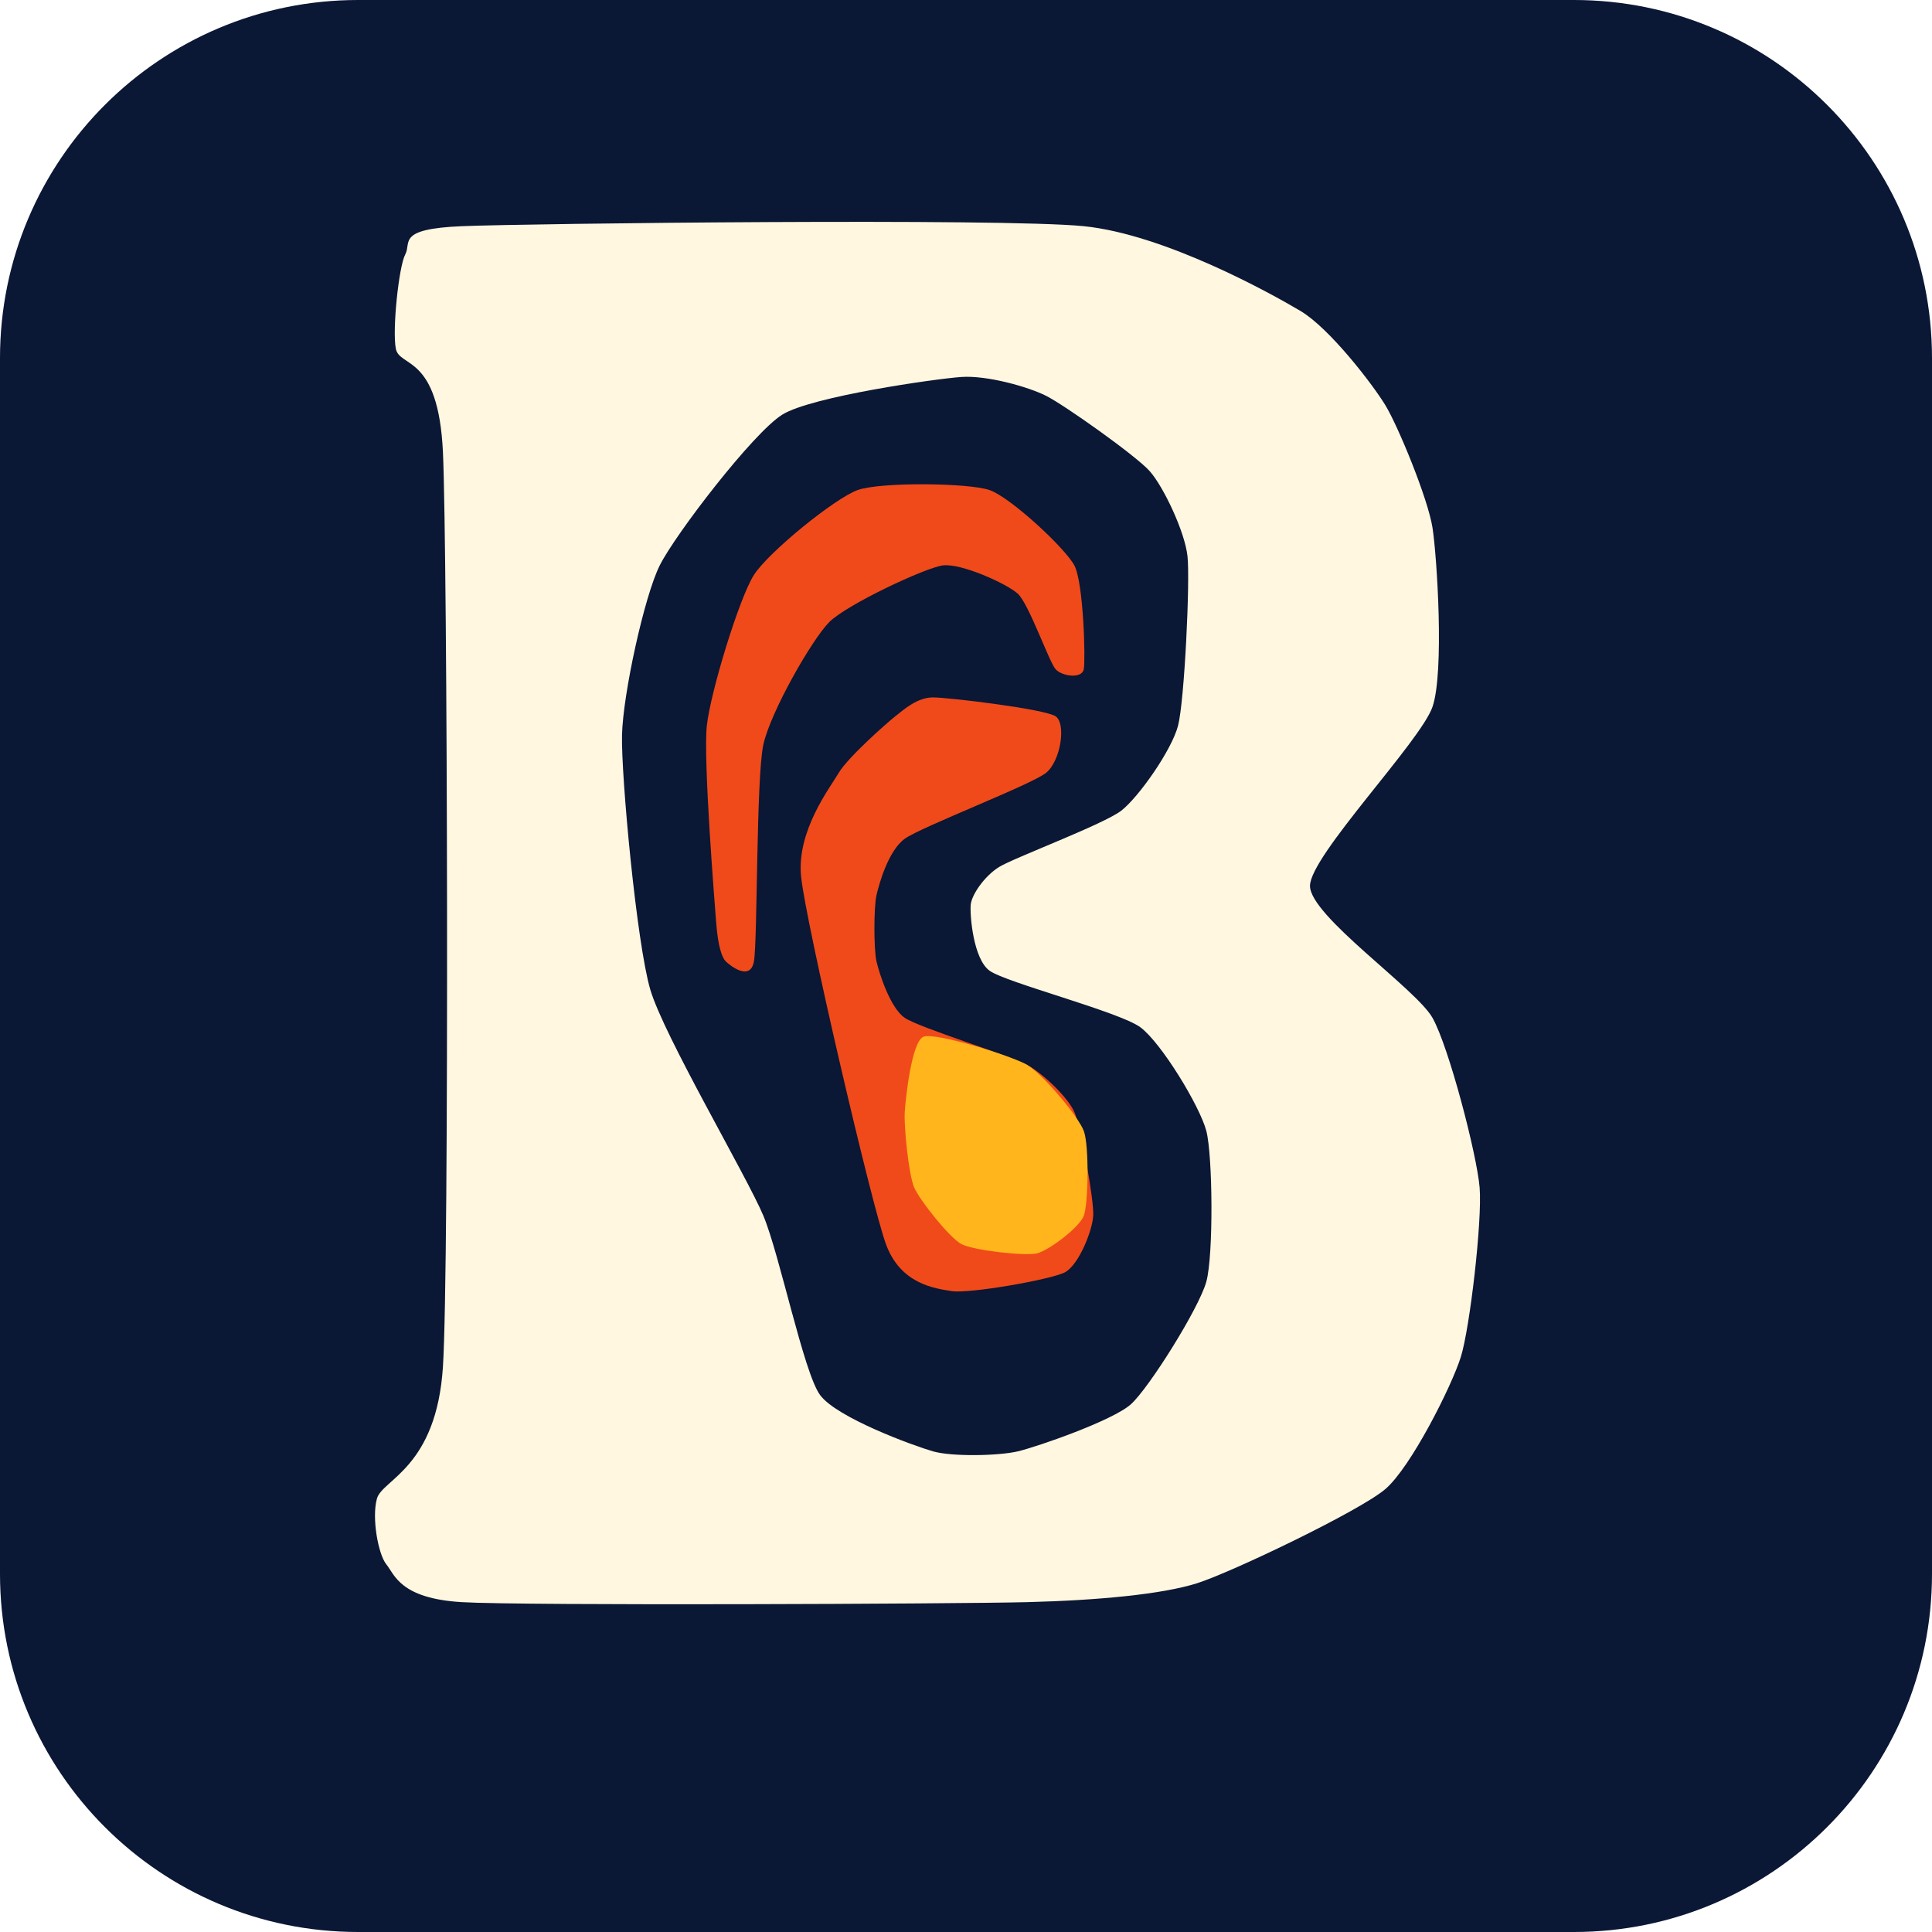
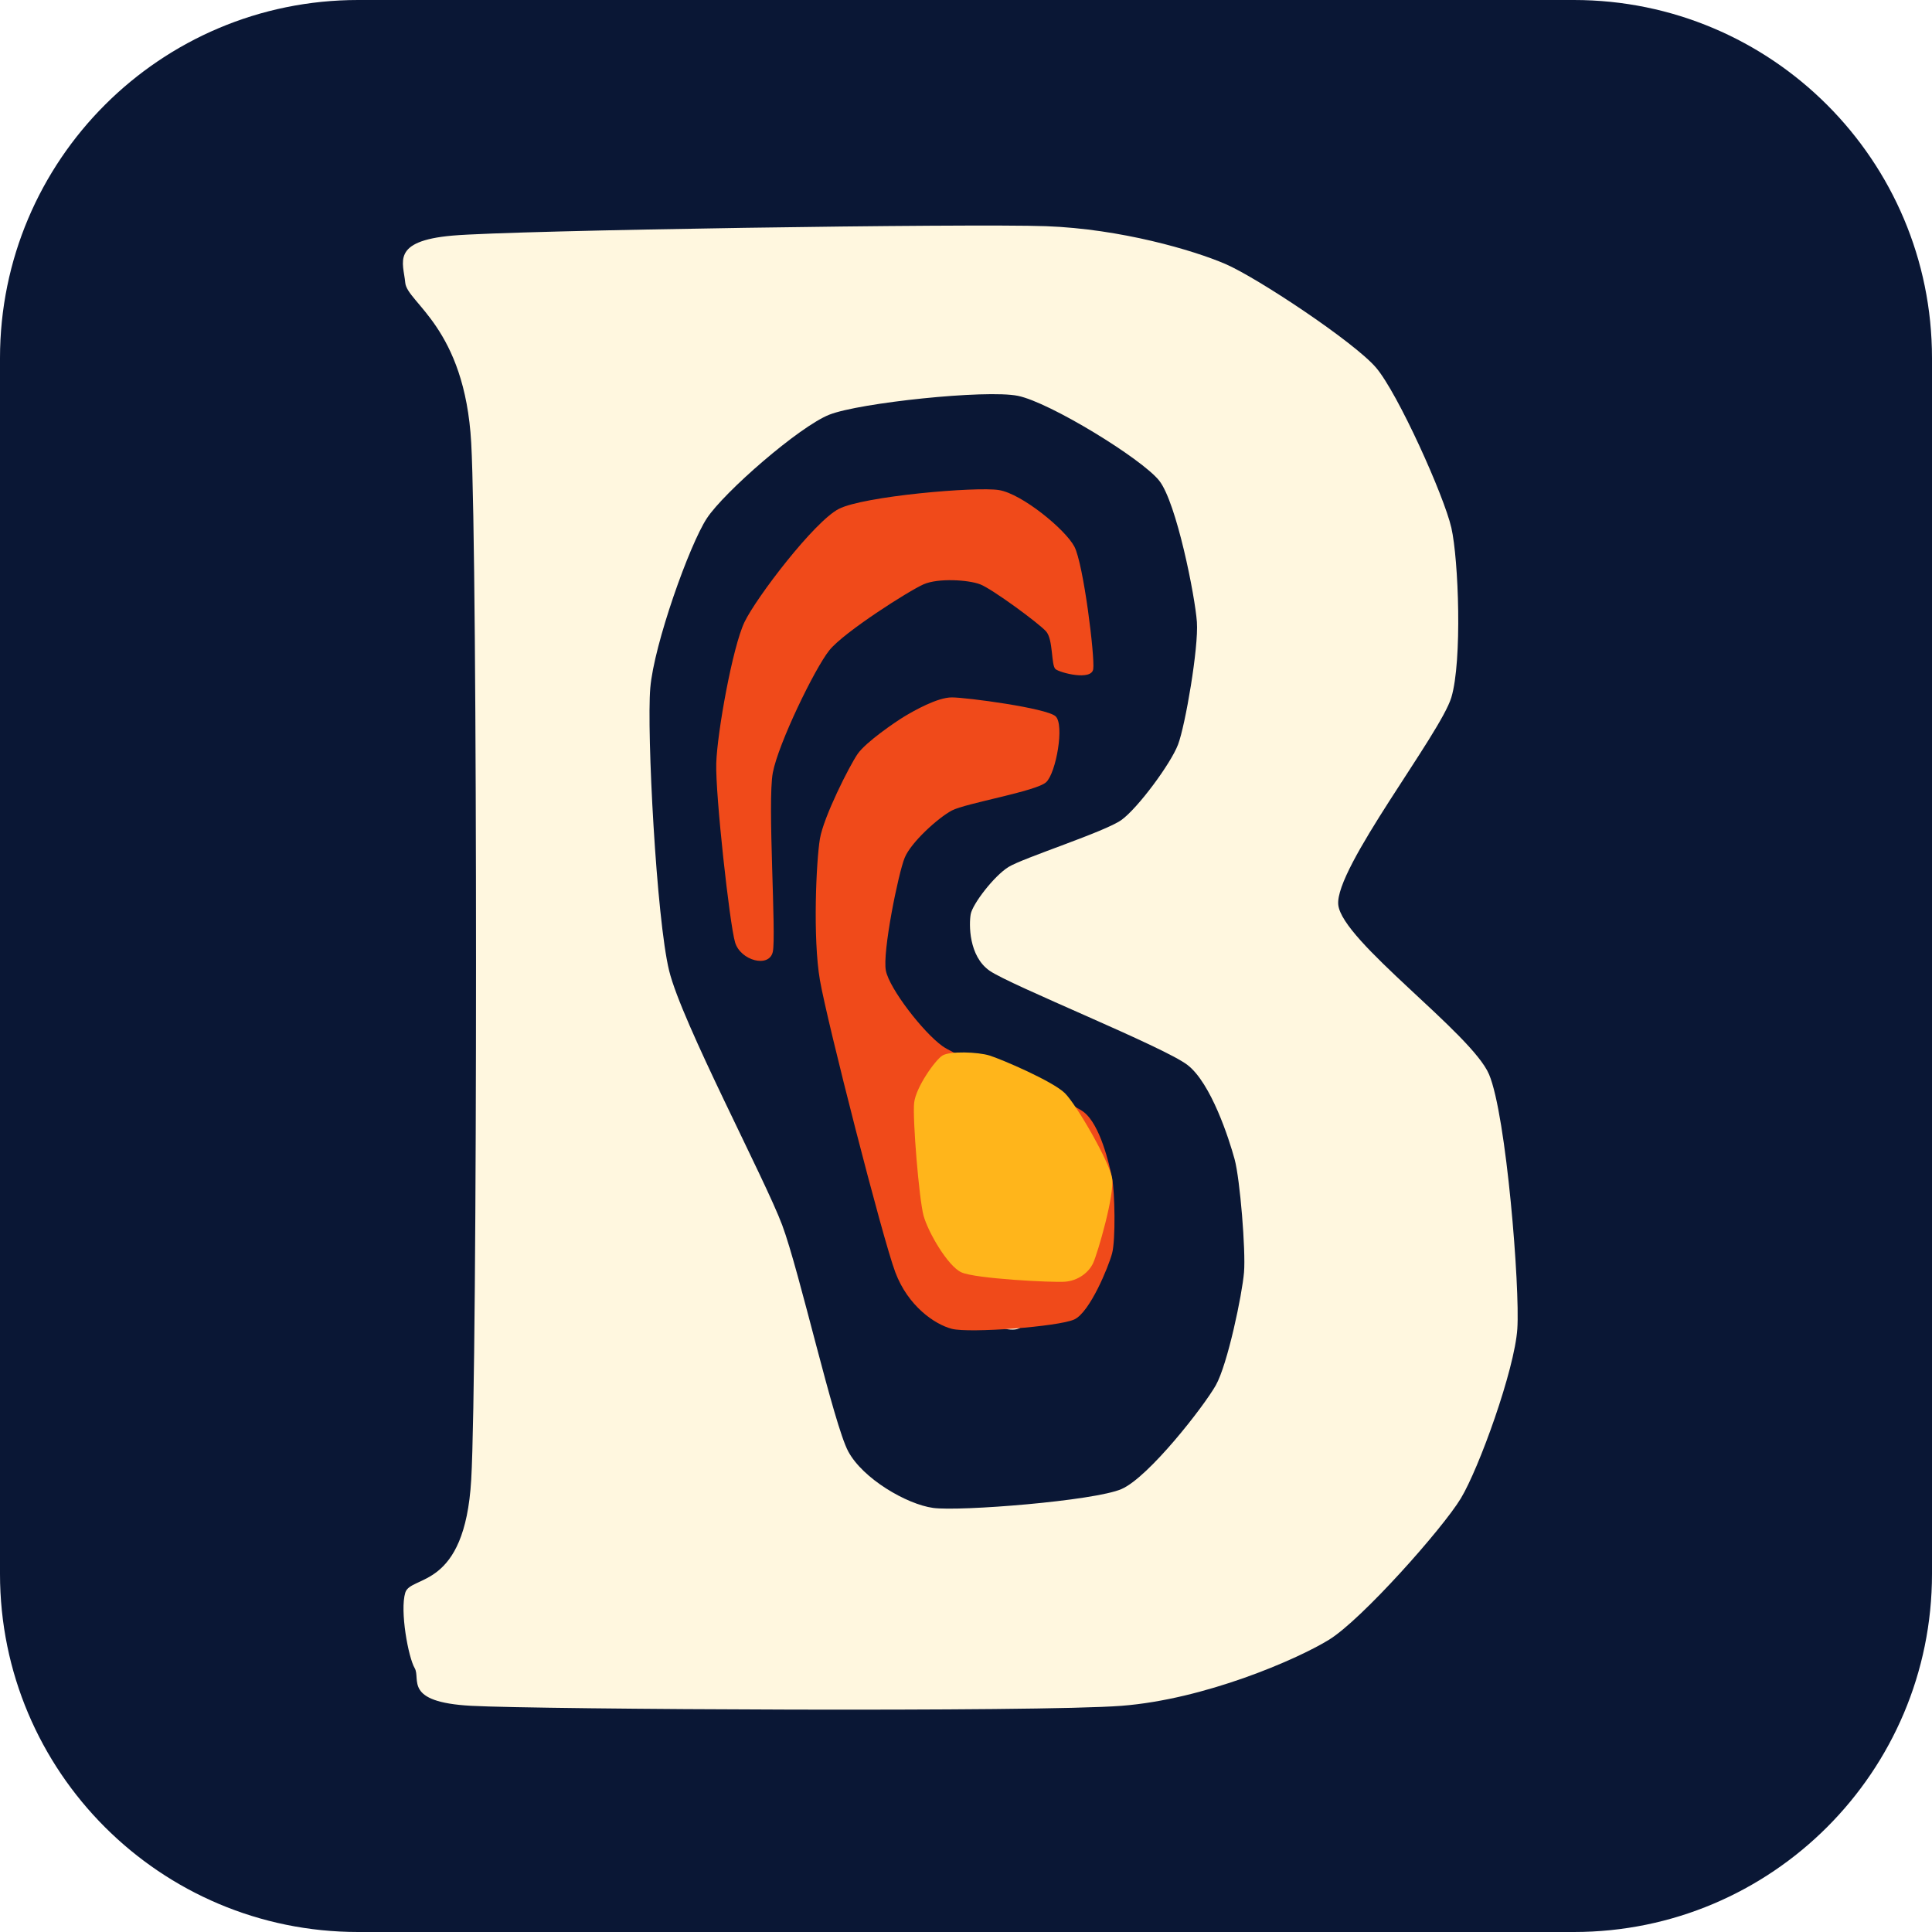
<svg xmlns="http://www.w3.org/2000/svg" viewBox="0 0 205 205" role="img" aria-labelledby="title">
  <defs>
    <linearGradient id="navy" x1="0" y1="0" x2="1" y2="1">
      <stop offset="0" stop-color="#13203F" />
      <stop offset="1" stop-color="#061128" />
    </linearGradient>
    <linearGradient id="cream" x1="0" y1="0" x2="1" y2="1">
      <stop offset="0" stop-color="#FFFBEA" />
      <stop offset="1" stop-color="#F6EBCF" />
    </linearGradient>
    <linearGradient id="orange" x1="0" y1="0" x2="1" y2="1">
      <stop offset="0" stop-color="#F65B20" />
      <stop offset="1" stop-color="#DD3914" />
    </linearGradient>
    <linearGradient id="yellow" x1="0" y1="0" x2="1" y2="1">
      <stop offset="0" stop-color="#FFD25C" />
      <stop offset="1" stop-color="#F3A30E" />
    </linearGradient>
    <linearGradient id="red" x1="0" y1="0" x2="1" y2="1">
      <stop offset="0" stop-color="#AA1823" />
      <stop offset="1" stop-color="#780B14" />
    </linearGradient>
  </defs>
  <rect width="205" height="205" rx="38" fill="#0A1735" />
-   <path d="M5 139 C5.58 136.97 11.32 135.73 12 125 C12.68 114.27 12.48 38.44 12 28 C11.52 17.56 7.39 19.03 7 17 C6.61 14.97 7.32 8.26 8 7 C8.68 5.74 7.04 4.29 14 4 C20.96 3.71 71.4 3.13 80 4 C88.6 4.87 99.91 11.16 103 13 C106.09 14.84 110.65 20.78 112 23 C113.35 25.22 116.52 32.91 117 36 C117.48 39.09 118.26 51.33 117 55 C115.74 58.67 104 70.81 104 74 C104 77.19 115.26 84.91 117 88 C118.74 91.09 121.71 102.52 122 106 C122.29 109.48 120.97 120.91 120 124 C119.03 127.09 114.71 135.68 112 138 C109.29 140.32 95.67 146.84 92 148 C88.33 149.16 81.54 149.81 74 150 C66.46 150.19 20.57 150.39 14 150 C7.43 149.61 6.87 147.06 6 146 C5.13 144.94 4.42 141.03 5 139 Z" fill="#FFF7DF" fill-rule="evenodd" transform="translate(35 20)" />
-   <path d="M42 58 C41.61 60.61 42.61 70.58 43 70 C43.39 69.42 44.74 54.9 46 52 C47.26 49.1 53.58 41.26 56 40 C58.42 38.74 69.07 38.81 71 39 C72.93 39.19 75.52 41.42 76 42 C76.48 42.58 75.9 45.1 76 45 C76.1 44.9 77.68 42.06 77 41 C76.32 39.94 70.84 34.68 69 34 C67.16 33.32 60.13 33.13 58 34 C55.87 34.87 48.55 40.68 47 43 C45.45 45.32 42.39 55.39 42 58 Z M52 74 C52.39 78.74 59.45 106.04 61 110 C62.55 113.96 66.65 114.61 68 115 C69.35 115.39 73.94 114.77 75 114 C76.06 113.23 78.81 108.35 79 107 C79.19 105.65 77.68 101.16 77 100 C76.32 98.84 73.45 95.77 72 95 C70.55 94.23 63.55 93.06 62 92 C60.45 90.94 56.39 86.22 56 84 C55.61 81.78 56.16 71.51 58 69 C59.84 66.49 74.23 59.26 75 58 C75.77 56.74 67.74 55.71 66 56 C64.26 56.29 58.35 59.26 57 61 C55.65 62.74 51.61 69.26 52 74 Z M31 58 C31.1 53.65 33.36 43.29 35 40 C36.64 36.71 44.91 25.93 48 24 C51.09 22.07 64.29 20.19 67 20 C69.71 19.81 74.07 21.03 76 22 C77.93 22.97 85.55 28.36 87 30 C88.45 31.64 90.71 36.39 91 39 C91.29 41.61 90.68 54.39 90 57 C89.32 59.61 85.84 64.55 84 66 C82.16 67.45 72.55 71.03 71 72 C69.45 72.97 68.1 74.94 68 76 C67.9 77.06 68.26 81.74 70 83 C71.74 84.26 83.78 87.36 86 89 C88.22 90.64 92.32 97.39 93 100 C93.68 102.61 93.77 113.2 93 116 C92.23 118.8 86.93 127.26 85 129 C83.07 130.74 75.03 133.52 73 134 C70.97 134.48 66.03 134.58 64 134 C61.97 133.42 53.74 130.42 52 128 C50.26 125.58 47.74 113.16 46 109 C44.26 104.84 35.45 89.93 34 85 C32.55 80.07 30.9 62.35 31 58 Z" fill="#0A1735" fill-rule="evenodd" transform="translate(35 20)" />
-   <path d="M40 57 C40.39 53.42 43.45 43.42 45 41 C46.55 38.58 53.58 32.87 56 32 C58.42 31.13 67.78 31.23 70 32 C72.22 32.77 78.03 38.16 79 40 C79.97 41.84 80.19 49.94 80 51 C79.81 52.06 77.68 51.77 77 51 C76.32 50.23 74.16 44.06 73 43 C71.84 41.94 66.93 39.71 65 40 C63.07 40.29 54.84 44.16 53 46 C51.16 47.84 46.77 55.52 46 59 C45.23 62.48 45.39 79.78 45 82 C44.61 84.22 42.39 82.39 42 82 C41.61 81.61 41.19 80.42 41 78 C40.81 75.58 39.61 60.58 40 57 Z M50 73 C49.52 68.17 53.03 63.64 54 62 C54.97 60.36 59.03 56.77 60 56 C60.97 55.23 62.36 54 64 54 C65.64 54 75.84 55.23 77 56 C78.16 56.77 77.55 60.74 76 62 C74.45 63.26 62.74 67.74 61 69 C59.26 70.26 58.29 73.74 58 75 C57.71 76.26 57.71 80.74 58 82 C58.29 83.26 59.45 86.94 61 88 C62.55 89.06 72.26 92.03 74 93 C75.74 93.97 78.32 96.45 79 98 C79.68 99.55 81.1 107.36 81 109 C80.9 110.64 79.45 114.23 78 115 C76.55 115.77 67.84 117.29 66 117 C64.16 116.71 60.55 116.25 59 112 C57.45 107.75 50.48 77.83 50 73 Z" fill="#F04A1A" fill-rule="evenodd" transform="translate(35 20)" />
-   <path d="M61 98 C61.1 96.45 61.74 90.48 63 90 C64.26 89.52 72.36 92.03 74 93 C75.64 93.97 79.42 98.45 80 100 C80.58 101.55 80.48 107.74 80 109 C79.52 110.26 76.26 112.71 75 113 C73.74 113.29 68.26 112.68 67 112 C65.74 111.32 62.58 107.35 62 106 C61.42 104.65 60.9 99.55 61 98 Z" fill="#FFB51B" fill-rule="evenodd" transform="translate(35 20)" />
+   <path d="M8 10 C7.81 7.87 6.43 5.58 13 5 C19.57 4.42 68.07 3.71 76 4 C83.93 4.29 91.62 6.55 95 8 C98.38 9.45 108.68 16.29 111 19 C113.32 21.71 118.23 32.62 119 36 C119.77 39.38 120.16 50.13 119 54 C117.84 57.87 106.61 72.13 107 76 C107.39 79.87 121.16 89.65 123 94 C124.84 98.35 126.29 116.65 126 121 C125.71 125.35 121.93 135.81 120 139 C118.07 142.19 109.48 151.87 106 154 C102.52 156.13 92.8 160.32 84 161 C75.2 161.68 22.25 161.39 15 161 C7.75 160.61 9.68 158.16 9 157 C8.32 155.84 7.42 150.93 8 149 C8.58 147.07 14.32 148.79 15 137 C15.68 125.21 15.68 39.28 15 27 C14.32 14.72 8.19 12.13 8 10 Z" fill="#FFF7DF" fill-rule="evenodd" transform="translate(35 20)" />
+   <path d="M54 70 C53.61 72.03 53.32 78.04 54 82 C54.68 85.96 59.94 107.52 61 111 C62.06 114.48 63.84 117.03 65 118 C66.16 118.97 71.36 121.58 73 121 C74.64 120.42 81.32 113.74 82 112 C82.68 110.26 80.58 104.35 80 103 C79.42 101.65 78.03 99.35 76 98 C73.97 96.65 60.84 91.32 59 89 C57.16 86.68 56.52 76.42 57 74 C57.48 71.58 62.36 65.26 64 64 C65.64 62.74 72.94 61.58 74 61 C75.06 60.42 75.68 58.58 75 58 C74.32 57.42 68.64 54.71 67 55 C65.36 55.29 59.26 59.55 58 61 C56.74 62.45 54.39 67.97 54 70 Z M34 53 C34.39 48.36 38.16 37.8 40 35 C41.84 32.2 49.81 25.26 53 24 C56.19 22.74 69.62 21.32 73 22 C76.38 22.68 86.16 28.68 88 31 C89.84 33.32 91.81 43.29 92 46 C92.19 48.71 90.77 56.97 90 59 C89.23 61.03 85.74 65.74 84 67 C82.26 68.26 73.55 71.03 72 72 C70.45 72.97 68.19 75.94 68 77 C67.81 78.06 67.78 81.45 70 83 C72.22 84.55 88.49 91.07 91 93 C93.51 94.93 95.42 100.87 96 103 C96.58 105.13 97.19 112.68 97 115 C96.81 117.32 95.26 124.78 94 127 C92.74 129.22 86.9 136.74 84 138 C81.1 139.26 66.8 140.39 64 140 C61.2 139.61 56.55 136.9 55 134 C53.45 131.1 49.84 114.93 48 110 C46.16 105.07 37.35 88.51 36 83 C34.65 77.49 33.61 57.64 34 53 Z M42 61 C41.81 61.68 41.61 66.55 42 68 C42.39 69.45 45.71 76.77 46 76 C46.29 75.23 44.23 63.09 45 60 C45.77 56.91 52.36 45.93 54 44 C55.64 42.07 60.36 40.39 62 40 C63.64 39.61 69.36 39.23 71 40 C72.64 40.77 78.13 47.52 79 48 C79.87 48.48 80.68 46.26 80 45 C79.32 43.74 73.93 36.06 72 35 C70.07 33.94 62.13 33.52 60 34 C57.87 34.48 51.55 38.07 50 40 C48.45 41.93 44.58 51.97 44 54 C43.42 56.03 44.19 60.32 44 61 C43.81 61.68 42.19 60.32 42 61 Z" fill="#0A1735" fill-rule="evenodd" transform="translate(35 20)" />
+   <path d="M41 61 C41.1 57.71 42.74 48.61 44 46 C45.26 43.39 51.39 35.35 54 34 C56.61 32.65 68.58 31.61 71 32 C73.42 32.39 78.03 36.16 79 38 C79.97 39.84 81.19 49.74 81 51 C80.81 52.26 77.48 51.39 77 51 C76.52 50.61 76.77 47.87 76 47 C75.23 46.13 70.26 42.48 69 42 C67.74 41.52 64.55 41.32 63 42 C61.45 42.68 54.55 47.07 53 49 C51.45 50.93 47.58 58.91 47 62 C46.42 65.09 47.39 79.26 47 81 C46.61 82.74 43.58 81.93 43 80 C42.42 78.07 40.9 64.29 41 61 Z M52 69 C52.39 66.68 55.13 61.26 56 60 C56.87 58.74 60.03 56.58 61 56 C61.97 55.42 64.45 54 66 54 C67.55 54 76.03 55.13 77 56 C77.97 56.87 77.06 62.03 76 63 C74.94 63.97 67.45 65.23 66 66 C64.55 66.77 61.68 69.36 61 71 C60.32 72.64 58.61 81.07 59 83 C59.39 84.93 62.97 89.55 65 91 C67.03 92.45 78.26 96.65 80 98 C81.74 99.35 82.71 103.55 83 105 C83.29 106.45 83.39 111.55 83 113 C82.61 114.45 80.64 119.23 79 120 C77.36 120.77 67.84 121.48 66 121 C64.16 120.52 61.35 118.58 60 115 C58.65 111.42 52.77 88.45 52 84 C51.23 79.55 51.61 71.32 52 69 Z" fill="#F04A1A" fill-rule="evenodd" transform="translate(35 20)" />
+   <path d="M62 97 C62.19 95.36 64.23 92.48 65 92 C65.77 91.52 68.74 91.61 70 92 C71.26 92.39 76.74 94.74 78 96 C79.26 97.26 82.71 103.26 83 105 C83.29 106.74 81.48 112.94 81 114 C80.52 115.06 79.35 115.9 78 116 C76.65 116.1 68.45 115.68 67 115 C65.55 114.32 63.48 110.74 63 109 C62.52 107.26 61.81 98.64 62 97 Z" fill="#FFB51B" fill-rule="evenodd" transform="translate(35 20)" />
</svg>
